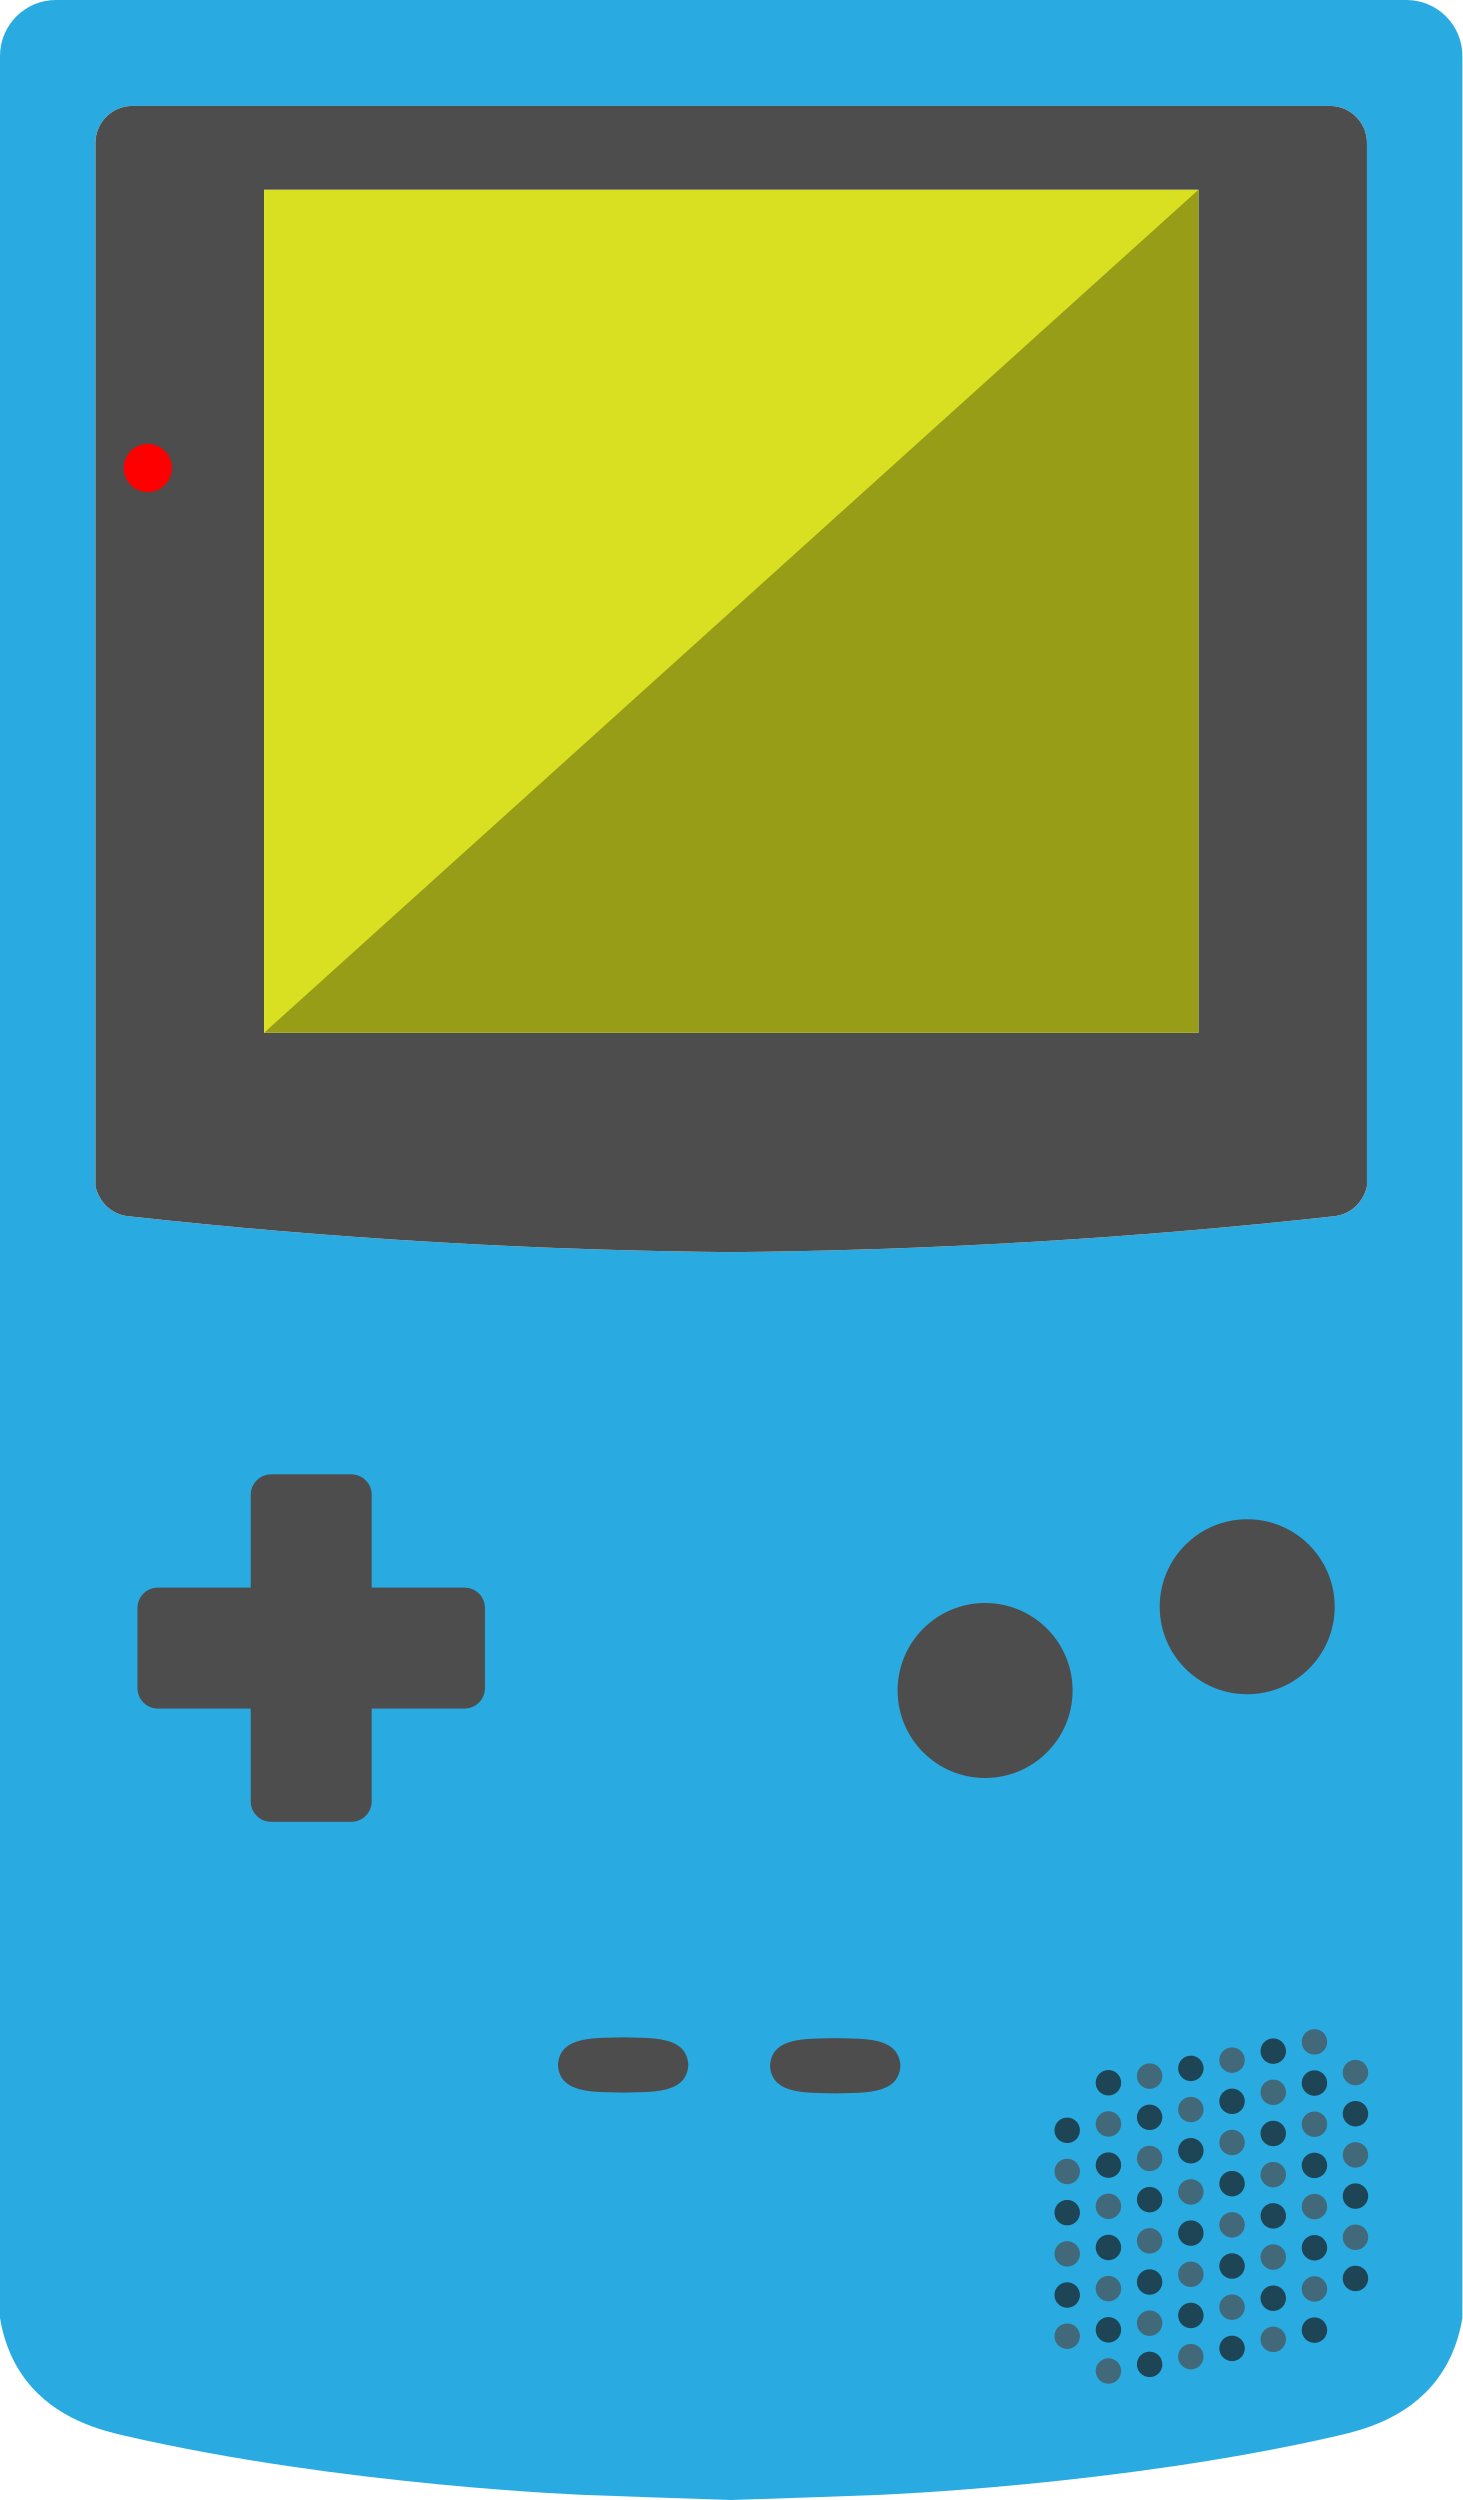
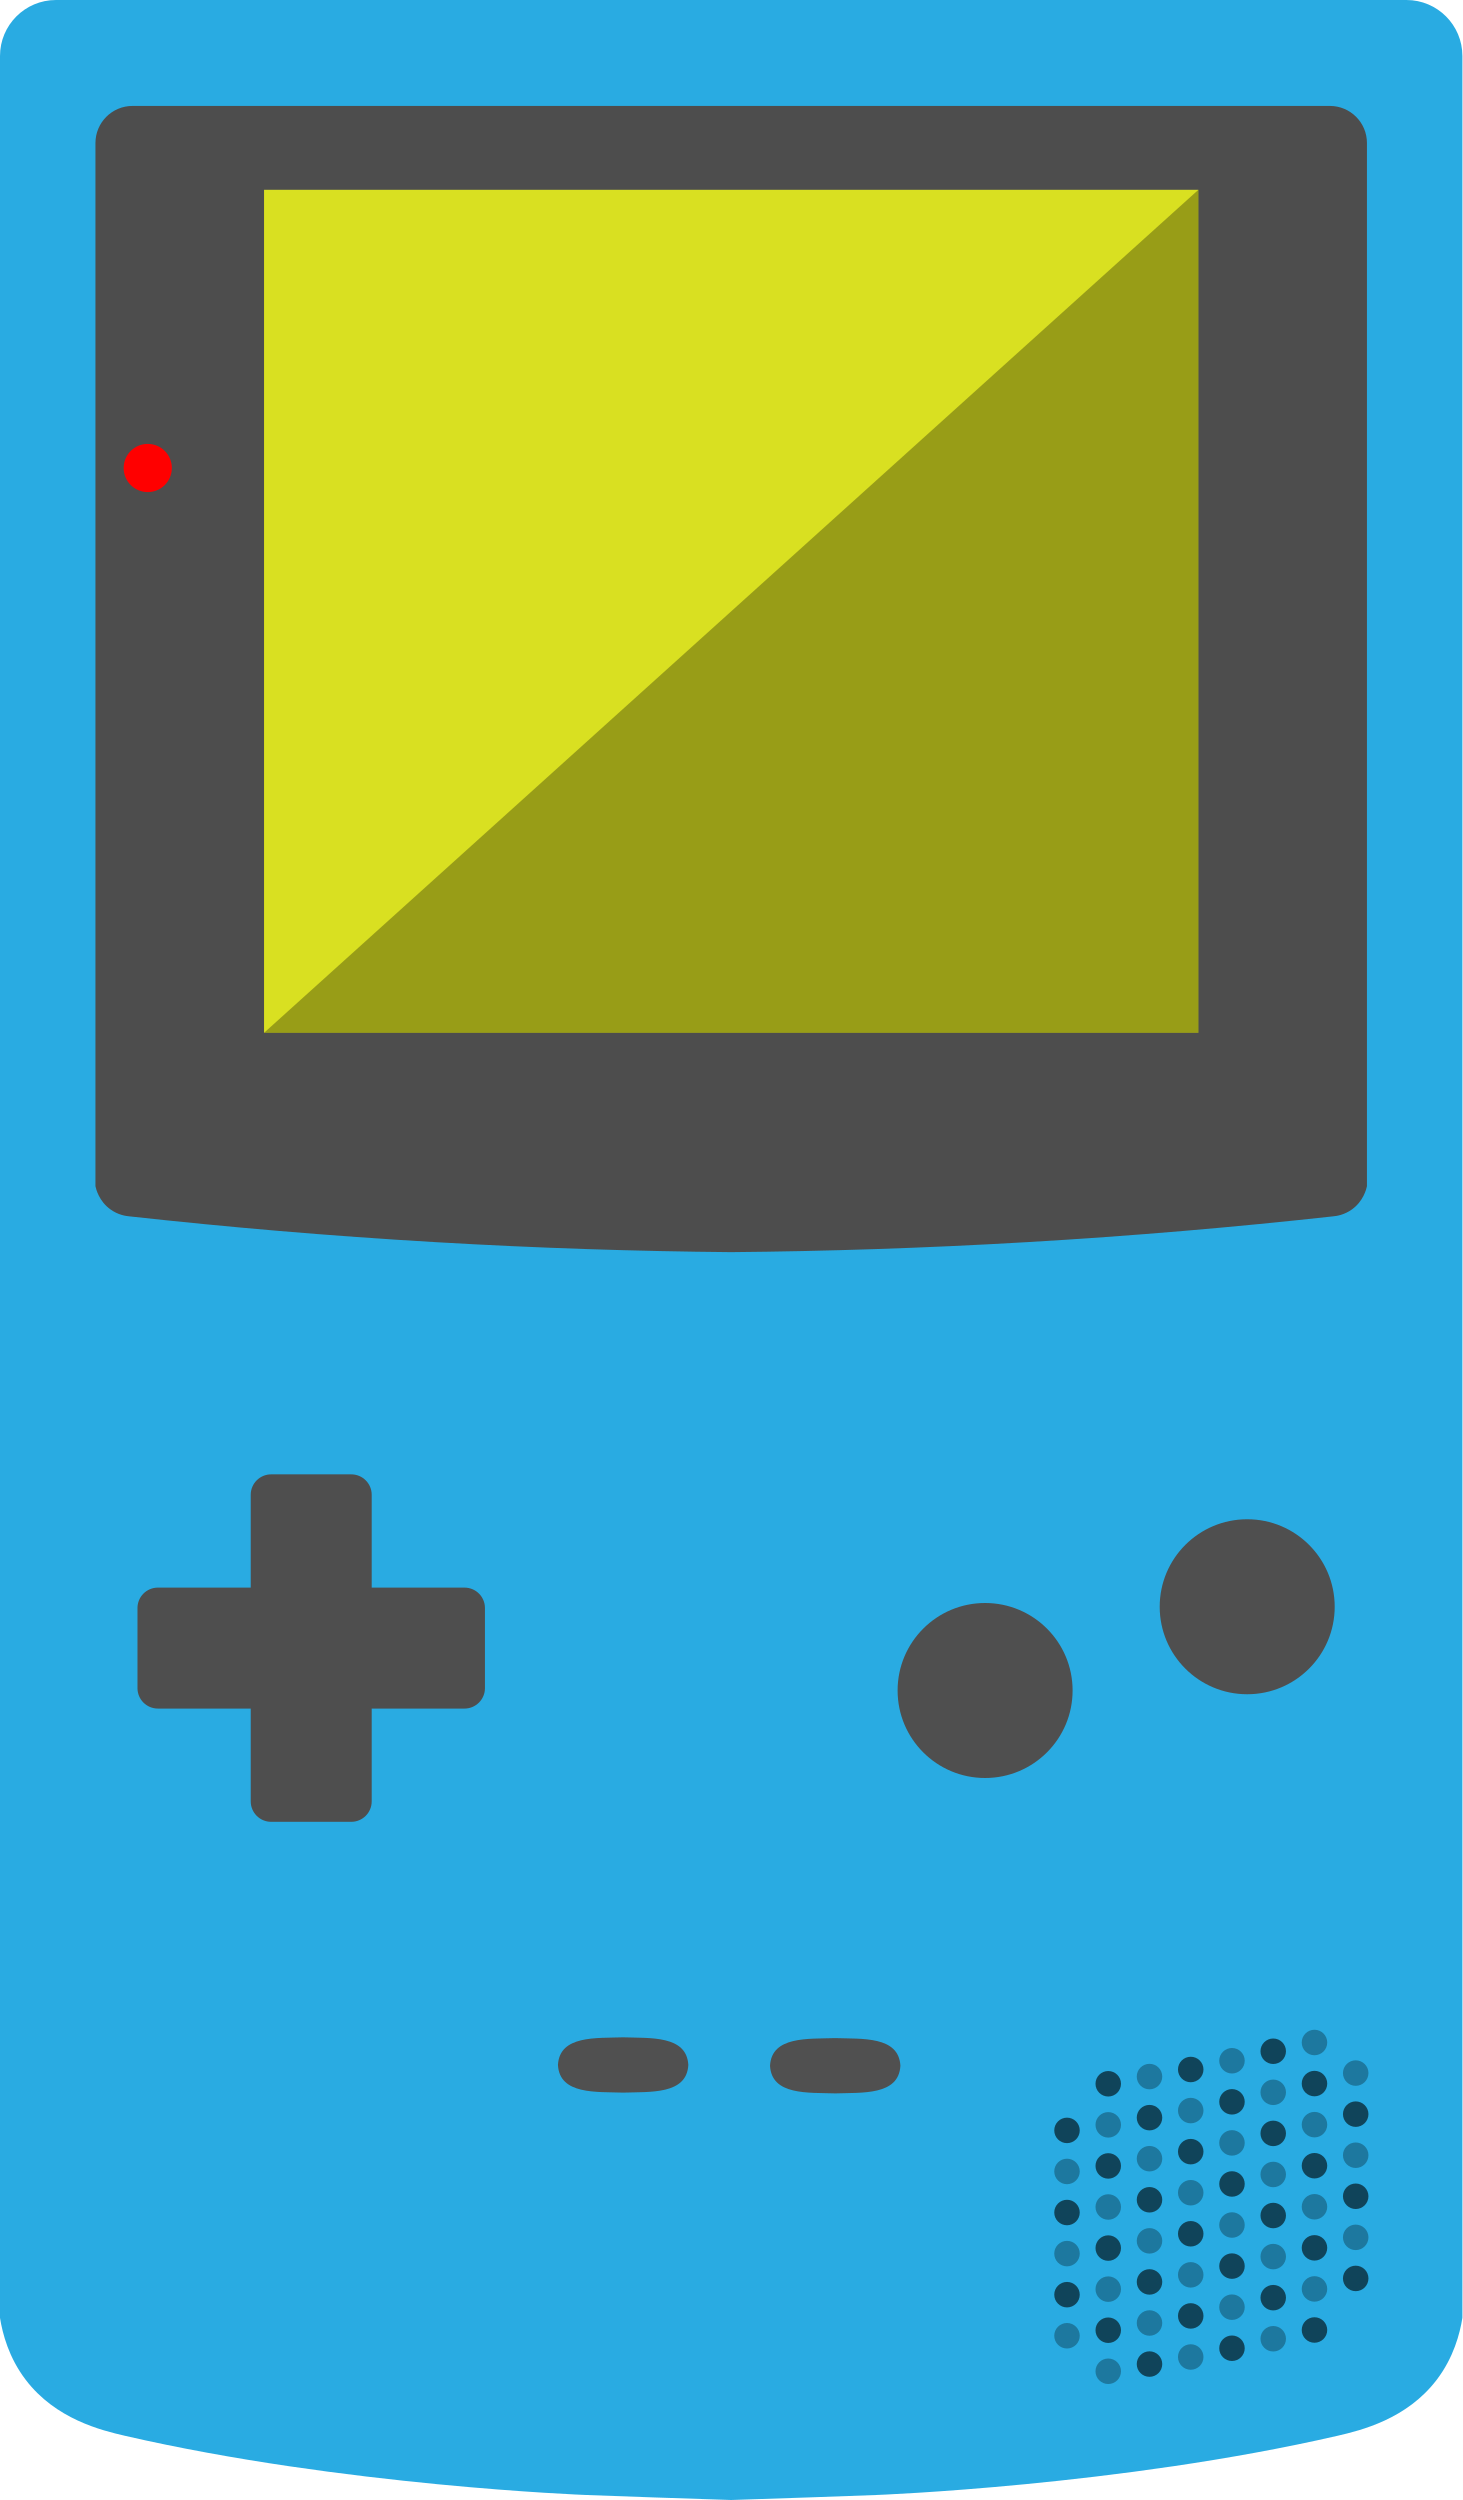
- <svg xmlns="http://www.w3.org/2000/svg" id="_レイヤー_1" data-name="レイヤー 1" viewBox="0 0 584.97 1000">
+ <svg xmlns="http://www.w3.org/2000/svg" id="GBC" viewBox="0 0 584.97 1000">
  <defs>
    <style>
      .cls-1 {
        fill: #29abe2;
      }

      .cls-2 {
+         fill: #4f4f4f;
+       }
+ 
+       .cls-3 {
        fill: #d9e021;
      }

-       .cls-3 {
+       .cls-4 {
+         fill: #4e4e4e;
+       }
+ 
+       .cls-5 {
+         fill: #505050;
+       }
+ 
+       .cls-6 {
+         opacity: .3;
+       }
+ 
+       .cls-7 {
        fill: #4d4d4d;
      }

-       .cls-4 {
+       .cls-8 {
        opacity: .3;
      }

-       .cls-5 {
+       .cls-9 {
        fill: red;
      }

-       .cls-6 {
-         fill: #333;
-       }
- 
-       .cls-7 {
-         fill: #1a1a1a;
-       }
- 
-       .cls-8 {
-         opacity: .7;
+       .cls-10 {
+         opacity: .6;
      }
    </style>
  </defs>
-   <path class="cls-1" d="M562.57,0H22.39C10.02,0,0,10.03,0,22.4v904.75c1.03,6.38,3.51,15.86,10.26,24.74,11.97,15.76,30.26,20.25,39.73,22.43,87.05,20.05,184.51,23.68,184.51,23.68,16.68.62,36.17,1.31,57.98,2,21.81-.69,41.3-1.38,57.98-2,0,0,97.46-3.63,184.51-23.68,9.47-2.18,27.76-6.67,39.73-22.43,6.75-8.88,9.23-18.36,10.26-24.74V22.4c0-12.37-10.02-22.4-22.39-22.4ZM546.78,474.49c-.27,1.25-1.45,5.98-5.95,9.24-3.08,2.24-6.22,2.7-7.69,2.82-38.95,4.29-79.84,7.83-122.56,10.32-40.97,2.4-80.39,3.64-118.1,3.99-37.71-.35-77.13-1.59-118.1-3.99-42.72-2.49-83.61-6.03-122.56-10.32-1.47-.12-4.61-.58-7.69-2.82-4.5-3.26-5.68-7.99-5.95-9.24V57.21c0-8.2,6.65-14.84,14.84-14.84h478.92c8.19,0,14.84,6.64,14.84,14.84v417.28Z" />
-   <path class="cls-3" d="M531.94,42.37H53.02c-8.19,0-14.84,6.64-14.84,14.84v417.28c.27,1.25,1.45,5.98,5.95,9.24,3.08,2.24,6.22,2.7,7.69,2.82,38.95,4.29,79.84,7.83,122.56,10.32,40.97,2.4,80.39,3.64,118.1,3.99,37.71-.35,77.13-1.59,118.1-3.99,42.72-2.49,83.61-6.03,122.56-10.32,1.47-.12,4.61-.58,7.69-2.82,4.5-3.26,5.68-7.99,5.95-9.24V57.21c0-8.2-6.65-14.84-14.84-14.84ZM479.35,413.12H105.62V75.92h373.73v337.2Z" />
-   <rect class="cls-2" x="105.62" y="75.92" width="373.73" height="337.2" />
-   <path class="cls-3" d="M193.98,643.21v32.05c0,4.51-3.66,8.17-8.17,8.17h-37.13v37.13c0,4.51-3.66,8.17-8.17,8.17h-32.05c-4.51,0-8.17-3.66-8.17-8.17v-37.13h-37.13c-4.52,0-8.17-3.66-8.17-8.17v-32.05c0-4.51,3.65-8.17,8.17-8.17h37.13v-37.13c0-4.52,3.66-8.17,8.17-8.17h32.05c4.51,0,8.17,3.65,8.17,8.17v37.13h37.13c4.51,0,8.17,3.66,8.17,8.17Z" />
-   <path class="cls-3" d="M275.33,826c-.64,11.93-15.36,10.68-26.05,11.05-10.7-.37-25.47.9-26.1-11.07.64-11.94,15.37-10.67,26.05-11.05,10.7.38,25.47-.9,26.1,11.07Z" />
-   <path class="cls-6" d="M249.81,837.04s.1.01.15,0c-.23.01-.45.01-.68.01.17,0,.35,0,.53-.01Z" />
-   <path class="cls-6" d="M249.28,814.93c.23,0,.45,0,.68.01-.22,0-.46-.01-.68-.01Z" />
-   <path class="cls-6" d="M275.38,825.98c0,.1,0,.22-.02.32-.03-.21-.03-.41,0-.62.03.1.02.2.02.3Z" />
-   <path class="cls-6" d="M223.15,825.68c.03.21.03.41,0,.62-.03-.2-.03-.42,0-.62Z" />
-   <path class="cls-6" d="M248.7,837.04c.18.01.36.01.53.01-.23,0-.45,0-.68-.01.05.01.1,0,.15,0Z" />
-   <path class="cls-6" d="M248.7,814.94s-.1,0-.15,0c.23-.01.45-.01.68-.01-.17,0-.35,0-.53.01Z" />
-   <path class="cls-3" d="M360.16,826.31c-.64,11.93-15.36,10.68-26.05,11.05-10.7-.37-25.47.9-26.1-11.07.64-11.94,15.37-10.67,26.05-11.05,10.7.38,25.47-.9,26.1,11.07Z" />
-   <circle class="cls-3" cx="394.04" cy="676.2" r="35" />
-   <circle class="cls-3" cx="498.88" cy="642.7" r="35" />
-   <g class="cls-8">
-     <circle class="cls-7" cx="443.37" cy="833.1" r="5.1" />
-     <circle class="cls-3" cx="443.37" cy="849.57" r="5.1" />
-     <circle class="cls-7" cx="443.37" cy="866.04" r="5.1" />
-     <circle class="cls-3" cx="443.37" cy="882.51" r="5.1" />
-     <circle class="cls-7" cx="443.37" cy="898.99" r="5.1" />
-     <circle class="cls-3" cx="443.37" cy="915.46" r="5.1" />
-     <circle class="cls-7" cx="443.37" cy="931.93" r="5.1" />
-     <circle class="cls-3" cx="443.37" cy="948.4" r="5.1" />
+   <path id="shell" class="cls-1" d="M584.96,22.4v904.75c-1.03,6.38-3.51,15.86-10.26,24.74-11.97,15.76-30.26,20.25-39.73,22.43-87.05,20.05-184.51,23.68-184.51,23.68-16.68.62-36.17,1.31-57.98,2-21.81-.69-41.3-1.38-57.98-2,0,0-97.46-3.63-184.51-23.68-9.47-2.18-27.76-6.67-39.73-22.43-6.75-8.88-9.23-18.36-10.26-24.74V22.4C0,10.03,10.02,0,22.39,0h540.18c12.37,0,22.39,10.03,22.39,22.4Z" />
+   <path id="glass" class="cls-7" d="M546.78,57.21v417.28c-.27,1.25-1.45,5.98-5.95,9.24-3.08,2.24-6.22,2.7-7.69,2.82-38.95,4.29-79.84,7.83-122.56,10.32-40.97,2.4-80.39,3.64-118.1,3.99-37.71-.35-77.13-1.59-118.1-3.99-42.72-2.49-83.61-6.03-122.56-10.32-1.47-.12-4.61-.58-7.69-2.82-4.5-3.26-5.68-7.99-5.95-9.24V57.21c0-8.2,6.65-14.84,14.84-14.84h478.92c8.19,0,14.84,6.64,14.84,14.84Z" />
+   <rect id="screen" class="cls-3" x="105.62" y="75.92" width="373.73" height="337.2" />
+   <path id="cross" class="cls-4" d="M193.98,643.21v32.05c0,4.51-3.66,8.17-8.17,8.17h-37.13v37.13c0,4.51-3.66,8.17-8.17,8.17h-32.05c-4.51,0-8.17-3.66-8.17-8.17v-37.13h-37.13c-4.52,0-8.17-3.66-8.17-8.17v-32.05c0-4.51,3.65-8.17,8.17-8.17h37.13v-37.13c0-4.52,3.66-8.17,8.17-8.17h32.05c4.51,0,8.17,3.65,8.17,8.17v37.13h37.13c4.51,0,8.17,3.66,8.17,8.17Z" />
+   <path id="rubber" class="cls-5" d="M275.33,826c-.64,11.93-15.36,10.68-26.05,11.05-10.7-.37-25.47.9-26.1-11.07.64-11.94,15.37-10.67,26.05-11.05,10.7.38,25.47-.9,26.1,11.07Z" />
+   <path id="rubber-2" data-name="rubber" class="cls-5" d="M360.16,826.31c-.64,11.93-15.36,10.68-26.05,11.05-10.7-.37-25.47.9-26.1-11.07.64-11.94,15.37-10.67,26.05-11.05,10.7.38,25.47-.9,26.1,11.07Z" />
+   <circle id="AB" class="cls-2" cx="394.04" cy="676.2" r="35" />
+   <circle id="AB-2" data-name="AB" class="cls-2" cx="498.88" cy="642.7" r="35" />
+   <circle id="lamp" class="cls-9" cx="59.1" cy="187.2" r="9.64" />
+   <polygon id="shadow" class="cls-6" points="105.62 413.12 479.35 75.92 479.35 413.12 105.62 413.12" />
+   <g>
+     <circle id="shadow-2" data-name="shadow" class="cls-8" cx="426.8" cy="934.3" r="5.1" />
+     <circle id="shadow2" class="cls-10" cx="426.8" cy="917.87" r="5.1" />
+     <circle id="shadow-3" data-name="shadow" class="cls-8" cx="426.8" cy="901.44" r="5.1" />
+     <circle id="shadow2-2" data-name="shadow2" class="cls-10" cx="426.8" cy="885.01" r="5.1" />
+     <circle id="shadow-4" data-name="shadow" class="cls-8" cx="426.8" cy="868.58" r="5.1" />
+     <circle id="shadow2-3" data-name="shadow2" class="cls-10" cx="426.8" cy="852.16" r="5.1" />
+     <circle id="shadow2-4" data-name="shadow2" class="cls-10" cx="443.3" cy="932.09" r="5.1" />
+     <circle id="shadow-5" data-name="shadow" class="cls-8" cx="443.3" cy="915.66" r="5.1" />
+     <circle id="shadow2-5" data-name="shadow2" class="cls-10" cx="443.3" cy="899.23" r="5.1" />
+     <circle id="shadow-6" data-name="shadow" class="cls-8" cx="443.3" cy="882.8" r="5.1" />
+     <circle id="shadow2-6" data-name="shadow2" class="cls-10" cx="443.3" cy="866.37" r="5.1" />
+     <circle id="shadow-7" data-name="shadow" class="cls-8" cx="443.3" cy="849.94" r="5.1" />
+     <circle id="shadow2-7" data-name="shadow2" class="cls-10" cx="443.3" cy="833.51" r="5.1" />
+     <circle id="shadow-8" data-name="shadow" class="cls-8" cx="443.3" cy="948.51" r="5.1" />
+     <circle id="shadow2-8" data-name="shadow2" class="cls-10" cx="459.8" cy="945.63" r="5.1" />
+     <circle id="shadow-9" data-name="shadow" class="cls-8" cx="459.8" cy="929.2" r="5.1" />
+     <circle id="shadow2-9" data-name="shadow2" class="cls-10" cx="459.8" cy="912.77" r="5.1" />
+     <circle id="shadow-10" data-name="shadow" class="cls-8" cx="459.8" cy="896.34" r="5.1" />
+     <circle id="shadow2-10" data-name="shadow2" class="cls-10" cx="459.8" cy="879.91" r="5.1" />
+     <circle id="shadow-11" data-name="shadow" class="cls-8" cx="459.8" cy="863.48" r="5.1" />
+     <circle id="shadow2-11" data-name="shadow2" class="cls-10" cx="459.8" cy="847.06" r="5.1" />
+     <circle id="shadow-12" data-name="shadow" class="cls-8" cx="459.8" cy="830.63" r="5.1" />
+     <circle id="shadow2-12" data-name="shadow2" class="cls-10" cx="476.29" cy="926.37" r="5.1" />
+     <circle id="shadow-13" data-name="shadow" class="cls-8" cx="476.29" cy="909.94" r="5.1" />
+     <circle id="shadow2-13" data-name="shadow2" class="cls-10" cx="476.29" cy="893.51" r="5.1" />
+     <circle id="shadow-14" data-name="shadow" class="cls-8" cx="476.29" cy="877.09" r="5.1" />
+     <circle id="shadow2-14" data-name="shadow2" class="cls-10" cx="476.29" cy="860.66" r="5.1" />
+     <circle id="shadow-15" data-name="shadow" class="cls-8" cx="476.29" cy="844.23" r="5.1" />
+     <circle id="shadow2-15" data-name="shadow2" class="cls-10" cx="476.29" cy="827.8" r="5.1" />
+     <circle id="shadow-16" data-name="shadow" class="cls-8" cx="476.29" cy="942.8" r="5.1" />
+     <circle id="shadow2-16" data-name="shadow2" class="cls-10" cx="492.79" cy="939.3" r="5.1" />
+     <circle id="shadow-17" data-name="shadow" class="cls-8" cx="492.79" cy="922.87" r="5.1" />
+     <circle id="shadow2-17" data-name="shadow2" class="cls-10" cx="492.79" cy="906.44" r="5.1" />
+     <circle id="shadow-18" data-name="shadow" class="cls-8" cx="492.79" cy="890.01" r="5.1" />
+     <circle id="shadow2-18" data-name="shadow2" class="cls-10" cx="492.79" cy="873.59" r="5.1" />
+     <circle id="shadow-19" data-name="shadow" class="cls-8" cx="492.79" cy="857.16" r="5.1" />
+     <circle id="shadow2-19" data-name="shadow2" class="cls-10" cx="492.79" cy="840.73" r="5.1" />
+     <circle id="shadow-20" data-name="shadow" class="cls-8" cx="492.79" cy="824.3" r="5.1" />
+     <circle id="shadow2-20" data-name="shadow2" class="cls-10" cx="509.29" cy="919.07" r="5.1" />
+     <circle id="shadow-21" data-name="shadow" class="cls-8" cx="509.29" cy="902.64" r="5.1" />
+     <circle id="shadow2-21" data-name="shadow2" class="cls-10" cx="509.29" cy="886.21" r="5.1" />
+     <circle id="shadow-22" data-name="shadow" class="cls-8" cx="509.29" cy="869.79" r="5.1" />
+     <circle id="shadow2-22" data-name="shadow2" class="cls-10" cx="509.29" cy="853.36" r="5.1" />
+     <circle id="shadow-23" data-name="shadow" class="cls-8" cx="509.29" cy="836.93" r="5.1" />
+     <circle id="shadow2-23" data-name="shadow2" class="cls-10" cx="509.29" cy="820.5" r="5.1" />
+     <circle id="shadow-24" data-name="shadow" class="cls-8" cx="509.29" cy="935.5" r="5.1" />
+     <circle id="shadow2-24" data-name="shadow2" class="cls-10" cx="525.79" cy="932" r="5.1" />
+     <circle id="shadow-25" data-name="shadow" class="cls-8" cx="525.79" cy="915.57" r="5.1" />
+     <circle id="shadow2-25" data-name="shadow2" class="cls-10" cx="525.79" cy="899.14" r="5.1" />
+     <circle id="shadow-26" data-name="shadow" class="cls-8" cx="525.79" cy="882.71" r="5.1" />
+     <circle id="shadow2-26" data-name="shadow2" class="cls-10" cx="525.79" cy="866.29" r="5.1" />
+     <circle id="shadow-27" data-name="shadow" class="cls-8" cx="525.79" cy="849.86" r="5.1" />
+     <circle id="shadow2-27" data-name="shadow2" class="cls-10" cx="525.79" cy="833.43" r="5.1" />
+     <circle id="shadow-28" data-name="shadow" class="cls-8" cx="525.79" cy="817" r="5.1" />
+     <circle id="shadow2-28" data-name="shadow2" class="cls-10" cx="542.28" cy="911.37" r="5.1" />
+     <circle id="shadow-29" data-name="shadow" class="cls-8" cx="542.28" cy="894.94" r="5.1" />
+     <circle id="shadow2-29" data-name="shadow2" class="cls-10" cx="542.28" cy="878.51" r="5.1" />
+     <circle id="shadow-30" data-name="shadow" class="cls-8" cx="542.28" cy="862.09" r="5.1" />
+     <circle id="shadow2-30" data-name="shadow2" class="cls-10" cx="542.28" cy="845.66" r="5.1" />
+     <circle id="shadow-31" data-name="shadow" class="cls-8" cx="542.28" cy="829.23" r="5.1" />
  </g>
-   <g class="cls-8">
-     <circle class="cls-3" cx="459.85" cy="830.45" r="5.1" />
-     <circle class="cls-7" cx="459.85" cy="846.92" r="5.1" />
-     <circle class="cls-3" cx="459.85" cy="863.39" r="5.1" />
-     <circle class="cls-7" cx="459.85" cy="879.86" r="5.1" />
-     <circle class="cls-3" cx="459.85" cy="896.34" r="5.1" />
-     <circle class="cls-7" cx="459.85" cy="912.81" r="5.1" />
-     <circle class="cls-3" cx="459.85" cy="929.28" r="5.1" />
-     <circle class="cls-7" cx="459.85" cy="945.75" r="5.1" />
-   </g>
-   <g class="cls-8">
-     <circle class="cls-7" cx="476.34" cy="827.35" r="5.1" />
-     <circle class="cls-3" cx="476.34" cy="843.82" r="5.1" />
-     <circle class="cls-7" cx="476.34" cy="860.29" r="5.1" />
-     <circle class="cls-3" cx="476.34" cy="876.76" r="5.1" />
-     <circle class="cls-7" cx="476.34" cy="893.24" r="5.1" />
-     <circle class="cls-3" cx="476.34" cy="909.71" r="5.1" />
-     <circle class="cls-7" cx="476.34" cy="926.18" r="5.1" />
-     <circle class="cls-3" cx="476.34" cy="942.65" r="5.1" />
-   </g>
-   <g class="cls-8">
-     <circle class="cls-3" cx="492.82" cy="824.05" r="5.1" />
-     <circle class="cls-7" cx="492.82" cy="840.52" r="5.1" />
-     <circle class="cls-3" cx="492.82" cy="856.99" r="5.1" />
-     <circle class="cls-7" cx="492.82" cy="873.46" r="5.1" />
-     <circle class="cls-3" cx="492.82" cy="889.94" r="5.1" />
-     <circle class="cls-7" cx="492.82" cy="906.41" r="5.1" />
-     <circle class="cls-3" cx="492.82" cy="922.88" r="5.1" />
-     <circle class="cls-7" cx="492.82" cy="939.35" r="5.1" />
-   </g>
-   <g class="cls-8">
-     <circle class="cls-7" cx="509.3" cy="820.45" r="5.1" />
-     <circle class="cls-3" cx="509.3" cy="836.92" r="5.1" />
-     <circle class="cls-7" cx="509.3" cy="853.39" r="5.1" />
-     <circle class="cls-3" cx="509.3" cy="869.86" r="5.1" />
-     <circle class="cls-7" cx="509.3" cy="886.34" r="5.1" />
-     <circle class="cls-3" cx="509.3" cy="902.81" r="5.1" />
-     <circle class="cls-7" cx="509.3" cy="919.28" r="5.1" />
-     <circle class="cls-3" cx="509.3" cy="935.75" r="5.1" />
-   </g>
-   <g class="cls-8">
-     <circle class="cls-3" cx="525.78" cy="816.75" r="5.1" />
-     <circle class="cls-7" cx="525.78" cy="833.22" r="5.1" />
-     <circle class="cls-3" cx="525.78" cy="849.69" r="5.1" />
-     <circle class="cls-7" cx="525.78" cy="866.16" r="5.1" />
-     <circle class="cls-3" cx="525.78" cy="882.64" r="5.1" />
-     <circle class="cls-7" cx="525.78" cy="899.11" r="5.1" />
-     <circle class="cls-3" cx="525.78" cy="915.58" r="5.1" />
-     <circle class="cls-7" cx="525.78" cy="932.05" r="5.1" />
-   </g>
-   <g class="cls-8">
-     <circle class="cls-7" cx="426.88" cy="852.12" r="5.1" />
-     <circle class="cls-3" cx="426.88" cy="868.59" r="5.1" />
-     <circle class="cls-7" cx="426.88" cy="885.06" r="5.1" />
-     <circle class="cls-3" cx="426.88" cy="901.54" r="5.1" />
-     <circle class="cls-7" cx="426.88" cy="918.01" r="5.1" />
-     <circle class="cls-3" cx="426.88" cy="934.48" r="5.1" />
-   </g>
-   <g class="cls-8">
-     <circle class="cls-3" cx="542.18" cy="829.02" r="5.1" />
-     <circle class="cls-7" cx="542.18" cy="845.49" r="5.1" />
-     <circle class="cls-3" cx="542.18" cy="861.96" r="5.1" />
-     <circle class="cls-7" cx="542.18" cy="878.44" r="5.1" />
-     <circle class="cls-3" cx="542.18" cy="894.91" r="5.1" />
-     <circle class="cls-7" cx="542.18" cy="911.38" r="5.1" />
-   </g>
-   <circle class="cls-5" cx="59.1" cy="187.2" r="9.64" />
-   <polygon class="cls-4" points="105.62 413.12 479.35 75.92 479.35 413.12 105.62 413.12" />
</svg>
